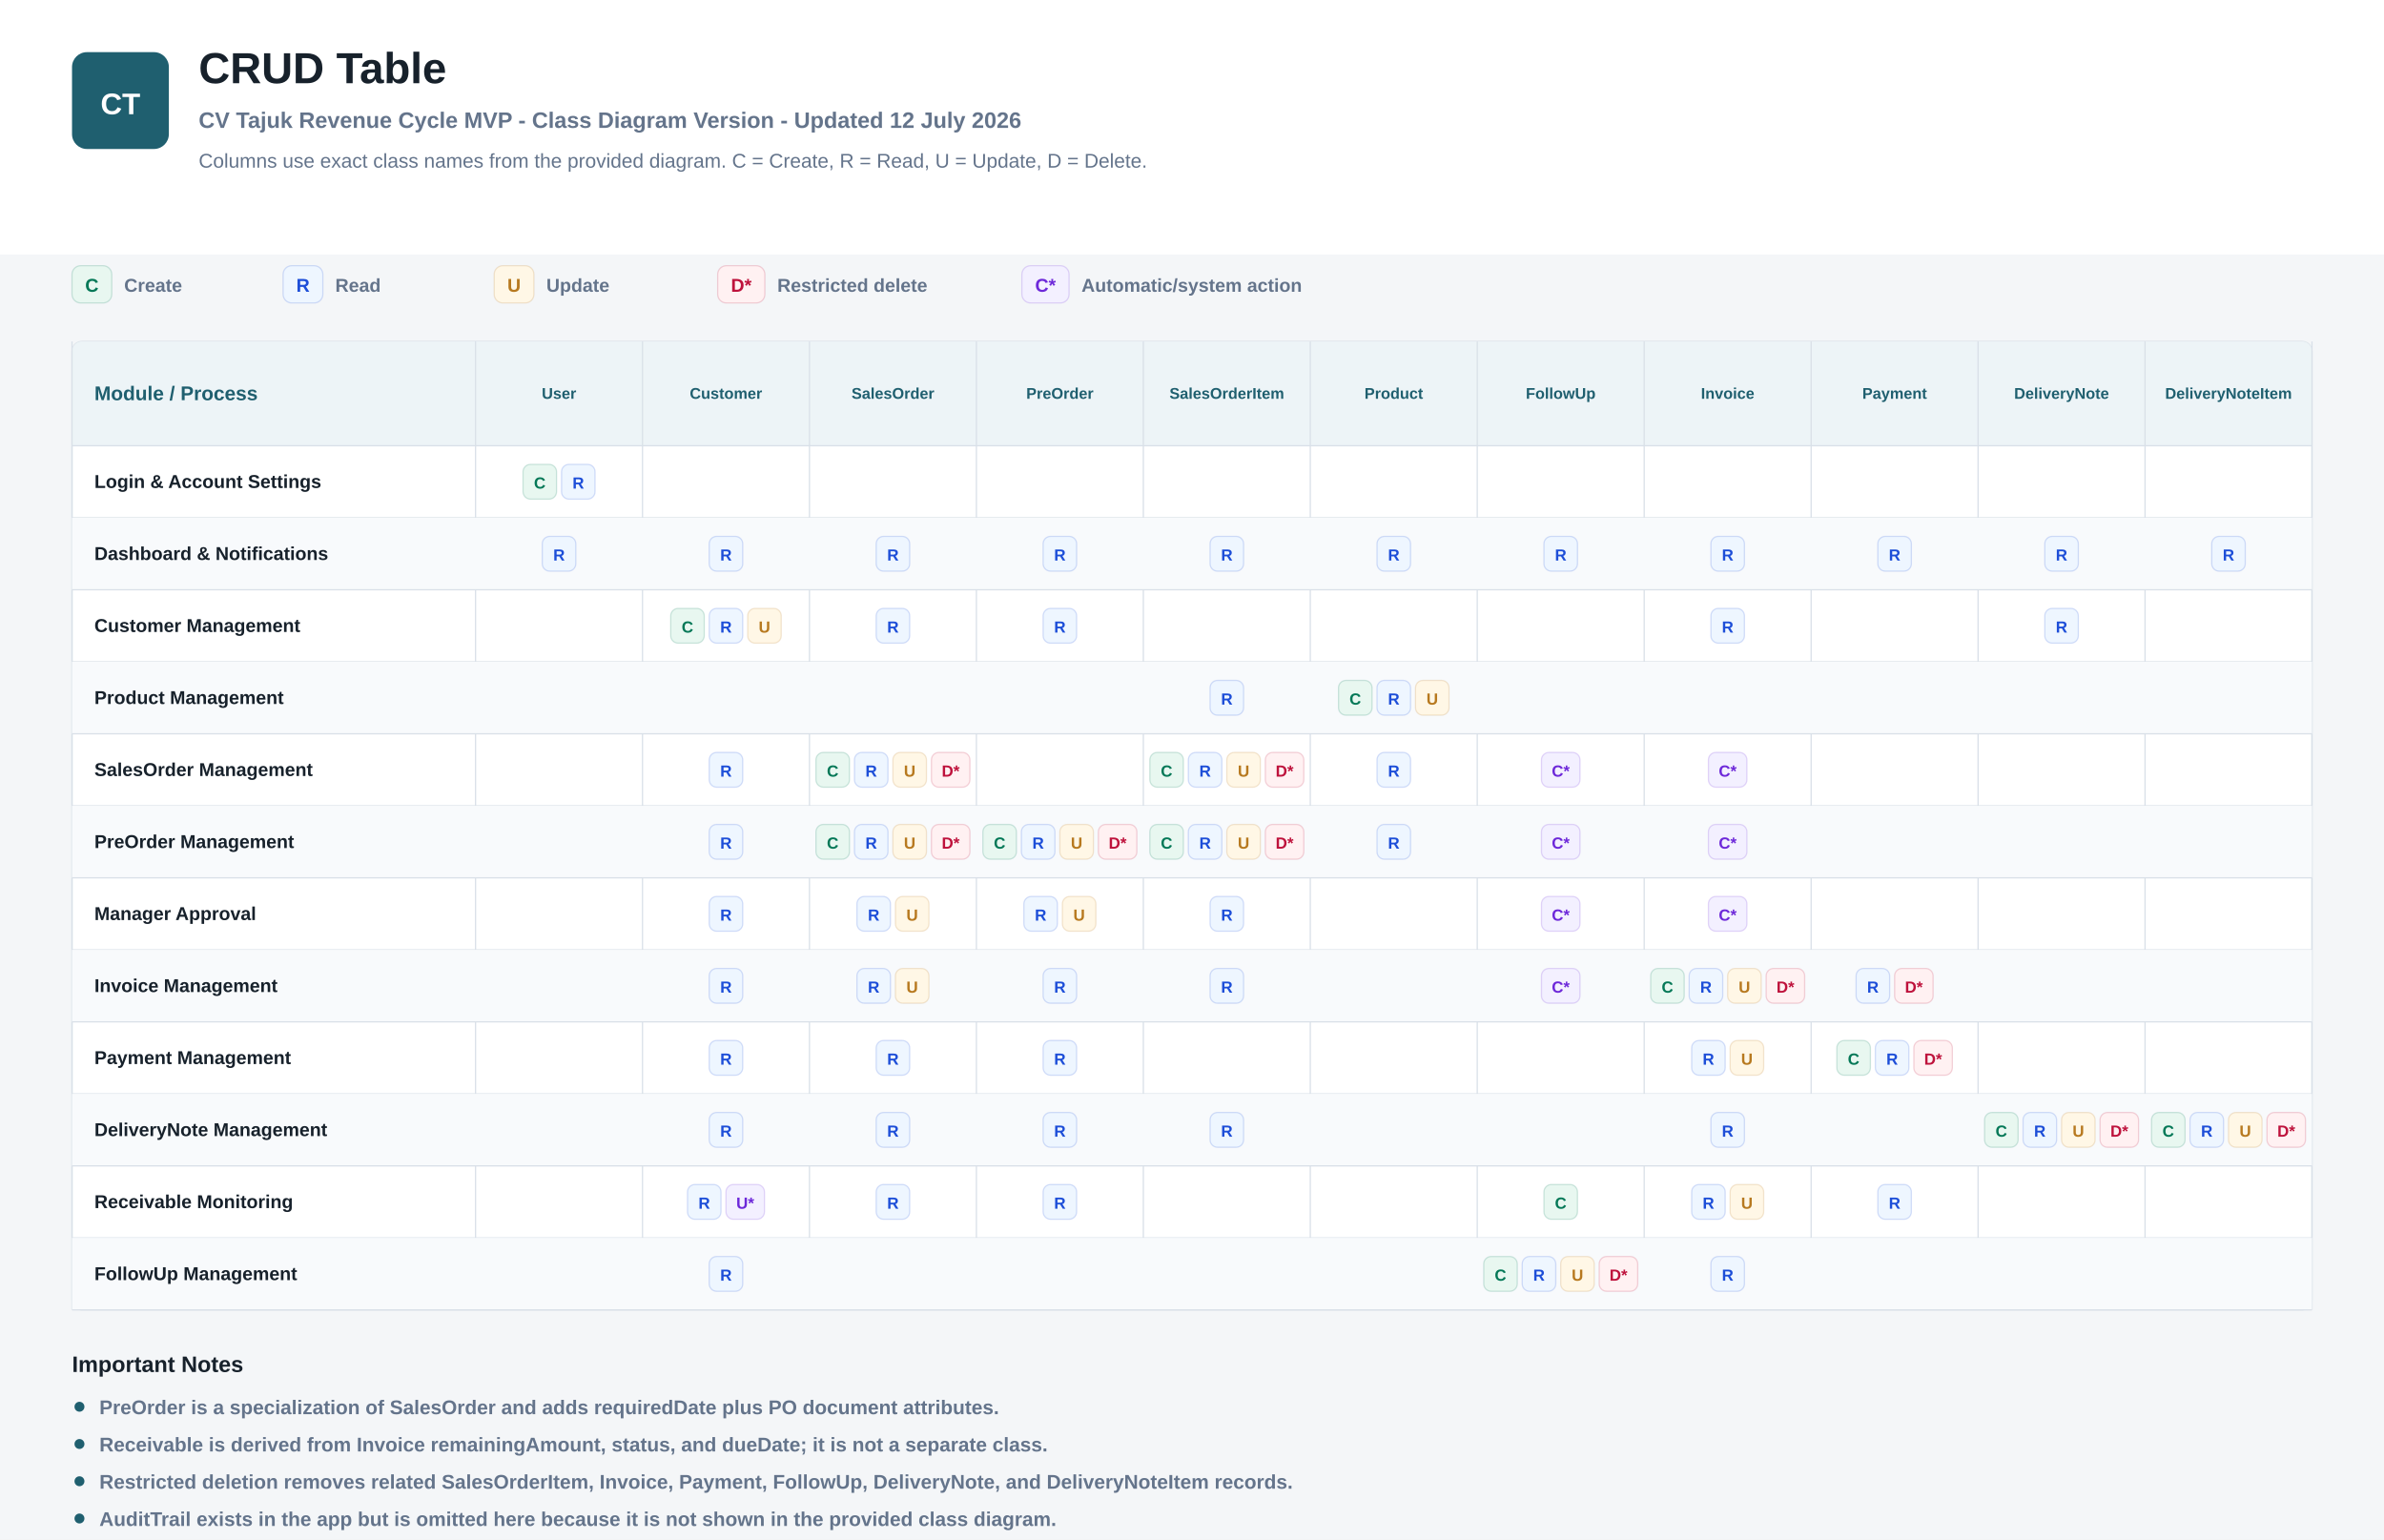
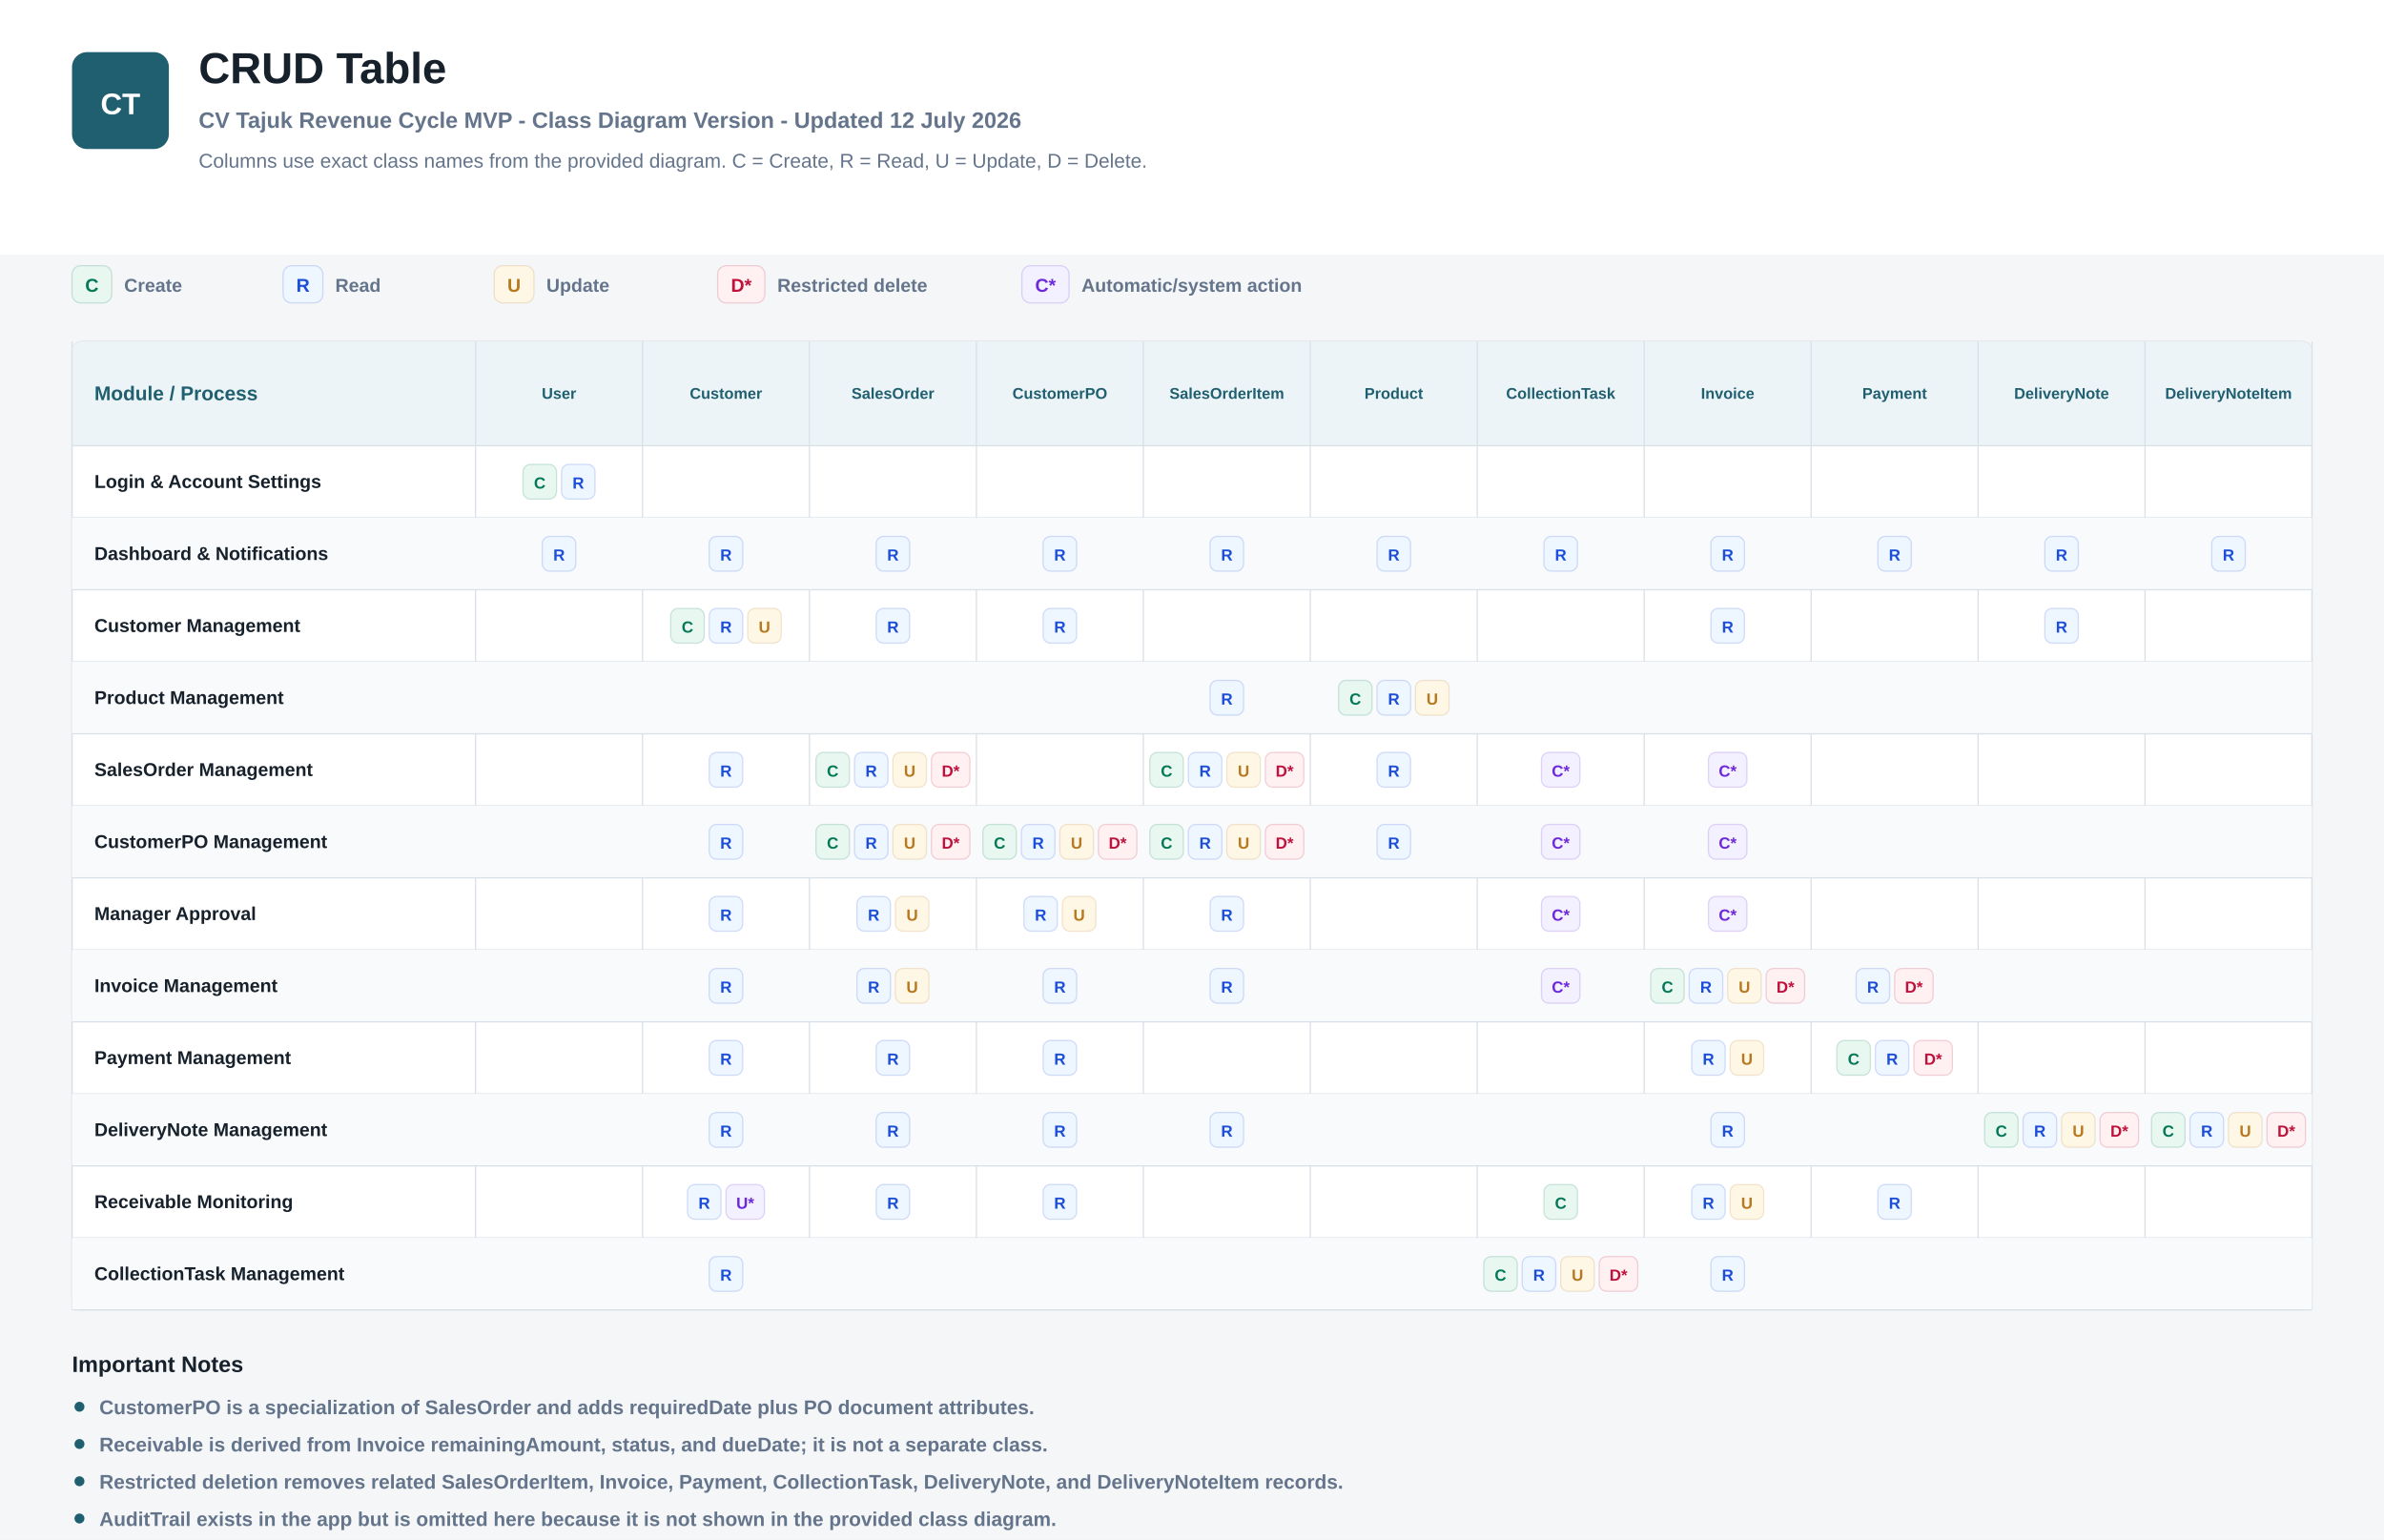
<svg xmlns="http://www.w3.org/2000/svg" width="1920" height="1240" viewBox="0 0 1920 1240" font-family="Arial, Segoe UI, sans-serif">
  <rect width="1920" height="1240" fill="#f4f6f8" />
  <rect x="0" y="0" width="1920" height="205" fill="#fff" />
  <rect x="58" y="42" width="78" height="78" rx="12" fill="#1f5f6f" />
  <text x="97" y="92" text-anchor="middle" font-size="24" font-weight="800" fill="#fff">CT</text>
  <text x="160" y="67" font-size="35" font-weight="800" fill="#17212b">CRUD Table</text>
  <text x="160" y="103" font-size="18" font-weight="600" fill="#64748b">CV Tajuk Revenue Cycle MVP - Class Diagram Version - Updated 12 July 2026</text>
  <text x="160" y="135" font-size="16" font-weight="500" fill="#64748b">Columns use exact class names from the provided diagram. C = Create, R = Read, U = Update, D = Delete.</text>
  <rect x="58" y="214" width="32" height="30" rx="7" fill="#e8f7f0" stroke="#047857" stroke-opacity="0.18" />
  <text x="74" y="235" text-anchor="middle" font-size="15" font-weight="800" fill="#047857">C</text>
  <text x="100" y="235" font-size="15" font-weight="650" fill="#64748b">Create</text>
  <rect x="228" y="214" width="32" height="30" rx="7" fill="#eef6ff" stroke="#1d4ed8" stroke-opacity="0.18" />
  <text x="244" y="235" text-anchor="middle" font-size="15" font-weight="800" fill="#1d4ed8">R</text>
  <text x="270" y="235" font-size="15" font-weight="650" fill="#64748b">Read</text>
  <rect x="398" y="214" width="32" height="30" rx="7" fill="#fff7e6" stroke="#b7791f" stroke-opacity="0.18" />
  <text x="414" y="235" text-anchor="middle" font-size="15" font-weight="800" fill="#b7791f">U</text>
  <text x="440" y="235" font-size="15" font-weight="650" fill="#64748b">Update</text>
  <rect x="578" y="214" width="38" height="30" rx="7" fill="#fff1f2" stroke="#be123c" stroke-opacity="0.18" />
  <text x="597" y="235" text-anchor="middle" font-size="15" font-weight="800" fill="#be123c">D*</text>
  <text x="626" y="235" font-size="15" font-weight="650" fill="#64748b">Restricted delete</text>
  <rect x="823" y="214" width="38" height="30" rx="7" fill="#f3f0ff" stroke="#6d28d9" stroke-opacity="0.18" />
  <text x="842" y="235" text-anchor="middle" font-size="15" font-weight="800" fill="#6d28d9">C*</text>
  <text x="871" y="235" font-size="15" font-weight="650" fill="#64748b">Automatic/system action</text>
  <rect x="58" y="275" width="1804" height="780" rx="8" fill="#fff" stroke="#d9e0e8" />
  <rect x="58" y="275" width="1804" height="84" rx="8" fill="#edf4f7" />
  <rect x="58" y="351" width="1804" height="8" fill="#edf4f7" />
  <line x1="58" y1="275" x2="58" y2="1055" stroke="#d9e0e8" />
  <text x="76.00" y="322.33" text-anchor="start" font-size="16" font-weight="800" fill="#1f5f6f">
    <tspan x="76.00" dy="0">Module / Process</tspan>
  </text>
  <line x1="383" y1="275" x2="383" y2="1055" stroke="#d9e0e8" />
  <text x="450.23" y="321.17" text-anchor="middle" font-size="12.5" font-weight="800" fill="#1f5f6f">
    <tspan x="450.23" dy="0">User</tspan>
  </text>
  <line x1="517.455" y1="275" x2="517.455" y2="1055" stroke="#d9e0e8" />
  <text x="584.68" y="321.17" text-anchor="middle" font-size="12.5" font-weight="800" fill="#1f5f6f">
    <tspan x="584.68" dy="0">Customer</tspan>
  </text>
  <line x1="651.909" y1="275" x2="651.909" y2="1055" stroke="#d9e0e8" />
  <text x="719.14" y="321.17" text-anchor="middle" font-size="12.5" font-weight="800" fill="#1f5f6f">
    <tspan x="719.14" dy="0">SalesOrder</tspan>
  </text>
  <line x1="786.364" y1="275" x2="786.364" y2="1055" stroke="#d9e0e8" />
  <text x="853.59" y="321.17" text-anchor="middle" font-size="12.5" font-weight="800" fill="#1f5f6f">
-     <tspan x="853.59" dy="0">PreOrder</tspan>
+     <tspan x="853.59" dy="0">CustomerPO</tspan>
  </text>
  <line x1="920.818" y1="275" x2="920.818" y2="1055" stroke="#d9e0e8" />
  <text x="988.05" y="321.17" text-anchor="middle" font-size="12.5" font-weight="800" fill="#1f5f6f">
    <tspan x="988.05" dy="0">SalesOrderItem</tspan>
  </text>
  <line x1="1055.273" y1="275" x2="1055.273" y2="1055" stroke="#d9e0e8" />
  <text x="1122.50" y="321.17" text-anchor="middle" font-size="12.5" font-weight="800" fill="#1f5f6f">
    <tspan x="1122.50" dy="0">Product</tspan>
  </text>
  <line x1="1189.727" y1="275" x2="1189.727" y2="1055" stroke="#d9e0e8" />
  <text x="1256.95" y="321.17" text-anchor="middle" font-size="12.5" font-weight="800" fill="#1f5f6f">
-     <tspan x="1256.95" dy="0">FollowUp</tspan>
+     <tspan x="1256.95" dy="0">CollectionTask</tspan>
  </text>
  <line x1="1324.182" y1="275" x2="1324.182" y2="1055" stroke="#d9e0e8" />
  <text x="1391.41" y="321.17" text-anchor="middle" font-size="12.5" font-weight="800" fill="#1f5f6f">
    <tspan x="1391.41" dy="0">Invoice</tspan>
  </text>
  <line x1="1458.636" y1="275" x2="1458.636" y2="1055" stroke="#d9e0e8" />
  <text x="1525.86" y="321.17" text-anchor="middle" font-size="12.5" font-weight="800" fill="#1f5f6f">
    <tspan x="1525.86" dy="0">Payment</tspan>
  </text>
  <line x1="1593.091" y1="275" x2="1593.091" y2="1055" stroke="#d9e0e8" />
  <text x="1660.32" y="321.17" text-anchor="middle" font-size="12.5" font-weight="800" fill="#1f5f6f">
    <tspan x="1660.32" dy="0">DeliveryNote</tspan>
  </text>
  <line x1="1727.545" y1="275" x2="1727.545" y2="1055" stroke="#d9e0e8" />
  <text x="1794.77" y="321.17" text-anchor="middle" font-size="12.5" font-weight="800" fill="#1f5f6f">
    <tspan x="1794.77" dy="0">DeliveryNoteItem</tspan>
  </text>
  <line x1="1862" y1="275" x2="1862" y2="1055" stroke="#d9e0e8" />
  <line x1="58" y1="359" x2="1862" y2="359" stroke="#d9e0e8" />
  <line x1="58" y1="417" x2="1862" y2="417" stroke="#d9e0e8" />
  <text x="76.00" y="393.00" text-anchor="start" font-size="15" font-weight="700" fill="#17212b">
    <tspan x="76.00" dy="0">Login &amp; Account Settings</tspan>
  </text>
  <rect x="421.23" y="374.00" width="27" height="28" rx="6" fill="#e8f7f0" stroke="#047857" stroke-opacity="0.18" />
  <text x="434.73" y="393.50" text-anchor="middle" font-size="13" font-weight="800" fill="#047857">C</text>
  <rect x="452.23" y="374.00" width="27" height="28" rx="6" fill="#eef6ff" stroke="#1d4ed8" stroke-opacity="0.18" />
  <text x="465.73" y="393.50" text-anchor="middle" font-size="13" font-weight="800" fill="#1d4ed8">R</text>
  <rect x="58" y="417" width="1804" height="58" fill="#f8fafc" />
  <line x1="58" y1="475" x2="1862" y2="475" stroke="#d9e0e8" />
  <text x="76.00" y="451.00" text-anchor="start" font-size="15" font-weight="700" fill="#17212b">
    <tspan x="76.00" dy="0">Dashboard &amp; Notifications</tspan>
  </text>
  <rect x="436.73" y="432.00" width="27" height="28" rx="6" fill="#eef6ff" stroke="#1d4ed8" stroke-opacity="0.18" />
  <text x="450.23" y="451.50" text-anchor="middle" font-size="13" font-weight="800" fill="#1d4ed8">R</text>
  <rect x="571.18" y="432.00" width="27" height="28" rx="6" fill="#eef6ff" stroke="#1d4ed8" stroke-opacity="0.18" />
  <text x="584.68" y="451.50" text-anchor="middle" font-size="13" font-weight="800" fill="#1d4ed8">R</text>
  <rect x="705.64" y="432.00" width="27" height="28" rx="6" fill="#eef6ff" stroke="#1d4ed8" stroke-opacity="0.18" />
  <text x="719.14" y="451.50" text-anchor="middle" font-size="13" font-weight="800" fill="#1d4ed8">R</text>
  <rect x="840.09" y="432.00" width="27" height="28" rx="6" fill="#eef6ff" stroke="#1d4ed8" stroke-opacity="0.18" />
  <text x="853.59" y="451.50" text-anchor="middle" font-size="13" font-weight="800" fill="#1d4ed8">R</text>
  <rect x="974.55" y="432.00" width="27" height="28" rx="6" fill="#eef6ff" stroke="#1d4ed8" stroke-opacity="0.18" />
  <text x="988.05" y="451.50" text-anchor="middle" font-size="13" font-weight="800" fill="#1d4ed8">R</text>
  <rect x="1109.00" y="432.00" width="27" height="28" rx="6" fill="#eef6ff" stroke="#1d4ed8" stroke-opacity="0.18" />
  <text x="1122.50" y="451.50" text-anchor="middle" font-size="13" font-weight="800" fill="#1d4ed8">R</text>
  <rect x="1243.45" y="432.00" width="27" height="28" rx="6" fill="#eef6ff" stroke="#1d4ed8" stroke-opacity="0.18" />
  <text x="1256.95" y="451.50" text-anchor="middle" font-size="13" font-weight="800" fill="#1d4ed8">R</text>
  <rect x="1377.91" y="432.00" width="27" height="28" rx="6" fill="#eef6ff" stroke="#1d4ed8" stroke-opacity="0.18" />
  <text x="1391.41" y="451.50" text-anchor="middle" font-size="13" font-weight="800" fill="#1d4ed8">R</text>
  <rect x="1512.36" y="432.00" width="27" height="28" rx="6" fill="#eef6ff" stroke="#1d4ed8" stroke-opacity="0.18" />
  <text x="1525.86" y="451.50" text-anchor="middle" font-size="13" font-weight="800" fill="#1d4ed8">R</text>
  <rect x="1646.82" y="432.00" width="27" height="28" rx="6" fill="#eef6ff" stroke="#1d4ed8" stroke-opacity="0.18" />
  <text x="1660.32" y="451.50" text-anchor="middle" font-size="13" font-weight="800" fill="#1d4ed8">R</text>
  <rect x="1781.27" y="432.00" width="27" height="28" rx="6" fill="#eef6ff" stroke="#1d4ed8" stroke-opacity="0.18" />
  <text x="1794.77" y="451.50" text-anchor="middle" font-size="13" font-weight="800" fill="#1d4ed8">R</text>
  <line x1="58" y1="533" x2="1862" y2="533" stroke="#d9e0e8" />
  <text x="76.00" y="509.00" text-anchor="start" font-size="15" font-weight="700" fill="#17212b">
    <tspan x="76.00" dy="0">Customer Management</tspan>
  </text>
  <rect x="540.18" y="490.00" width="27" height="28" rx="6" fill="#e8f7f0" stroke="#047857" stroke-opacity="0.18" />
  <text x="553.68" y="509.50" text-anchor="middle" font-size="13" font-weight="800" fill="#047857">C</text>
  <rect x="571.18" y="490.00" width="27" height="28" rx="6" fill="#eef6ff" stroke="#1d4ed8" stroke-opacity="0.18" />
  <text x="584.68" y="509.50" text-anchor="middle" font-size="13" font-weight="800" fill="#1d4ed8">R</text>
  <rect x="602.18" y="490.00" width="27" height="28" rx="6" fill="#fff7e6" stroke="#b7791f" stroke-opacity="0.18" />
  <text x="615.68" y="509.50" text-anchor="middle" font-size="13" font-weight="800" fill="#b7791f">U</text>
  <rect x="705.64" y="490.00" width="27" height="28" rx="6" fill="#eef6ff" stroke="#1d4ed8" stroke-opacity="0.18" />
  <text x="719.14" y="509.50" text-anchor="middle" font-size="13" font-weight="800" fill="#1d4ed8">R</text>
  <rect x="840.09" y="490.00" width="27" height="28" rx="6" fill="#eef6ff" stroke="#1d4ed8" stroke-opacity="0.18" />
  <text x="853.59" y="509.50" text-anchor="middle" font-size="13" font-weight="800" fill="#1d4ed8">R</text>
  <rect x="1377.91" y="490.00" width="27" height="28" rx="6" fill="#eef6ff" stroke="#1d4ed8" stroke-opacity="0.18" />
  <text x="1391.41" y="509.50" text-anchor="middle" font-size="13" font-weight="800" fill="#1d4ed8">R</text>
  <rect x="1646.82" y="490.00" width="27" height="28" rx="6" fill="#eef6ff" stroke="#1d4ed8" stroke-opacity="0.18" />
  <text x="1660.32" y="509.50" text-anchor="middle" font-size="13" font-weight="800" fill="#1d4ed8">R</text>
  <rect x="58" y="533" width="1804" height="58" fill="#f8fafc" />
  <line x1="58" y1="591" x2="1862" y2="591" stroke="#d9e0e8" />
  <text x="76.00" y="567.00" text-anchor="start" font-size="15" font-weight="700" fill="#17212b">
    <tspan x="76.00" dy="0">Product Management</tspan>
  </text>
  <rect x="974.55" y="548.00" width="27" height="28" rx="6" fill="#eef6ff" stroke="#1d4ed8" stroke-opacity="0.18" />
  <text x="988.05" y="567.50" text-anchor="middle" font-size="13" font-weight="800" fill="#1d4ed8">R</text>
  <rect x="1078.00" y="548.00" width="27" height="28" rx="6" fill="#e8f7f0" stroke="#047857" stroke-opacity="0.18" />
  <text x="1091.50" y="567.50" text-anchor="middle" font-size="13" font-weight="800" fill="#047857">C</text>
  <rect x="1109.00" y="548.00" width="27" height="28" rx="6" fill="#eef6ff" stroke="#1d4ed8" stroke-opacity="0.18" />
  <text x="1122.50" y="567.50" text-anchor="middle" font-size="13" font-weight="800" fill="#1d4ed8">R</text>
  <rect x="1140.00" y="548.00" width="27" height="28" rx="6" fill="#fff7e6" stroke="#b7791f" stroke-opacity="0.18" />
  <text x="1153.50" y="567.50" text-anchor="middle" font-size="13" font-weight="800" fill="#b7791f">U</text>
  <line x1="58" y1="649" x2="1862" y2="649" stroke="#d9e0e8" />
  <text x="76.00" y="625.00" text-anchor="start" font-size="15" font-weight="700" fill="#17212b">
    <tspan x="76.00" dy="0">SalesOrder Management</tspan>
  </text>
  <rect x="571.18" y="606.00" width="27" height="28" rx="6" fill="#eef6ff" stroke="#1d4ed8" stroke-opacity="0.18" />
  <text x="584.68" y="625.50" text-anchor="middle" font-size="13" font-weight="800" fill="#1d4ed8">R</text>
  <rect x="657.14" y="606.00" width="27" height="28" rx="6" fill="#e8f7f0" stroke="#047857" stroke-opacity="0.18" />
  <text x="670.64" y="625.50" text-anchor="middle" font-size="13" font-weight="800" fill="#047857">C</text>
  <rect x="688.14" y="606.00" width="27" height="28" rx="6" fill="#eef6ff" stroke="#1d4ed8" stroke-opacity="0.18" />
  <text x="701.64" y="625.50" text-anchor="middle" font-size="13" font-weight="800" fill="#1d4ed8">R</text>
  <rect x="719.14" y="606.00" width="27" height="28" rx="6" fill="#fff7e6" stroke="#b7791f" stroke-opacity="0.18" />
  <text x="732.64" y="625.50" text-anchor="middle" font-size="13" font-weight="800" fill="#b7791f">U</text>
  <rect x="750.14" y="606.00" width="31" height="28" rx="6" fill="#fff1f2" stroke="#be123c" stroke-opacity="0.18" />
  <text x="765.64" y="625.50" text-anchor="middle" font-size="13" font-weight="800" fill="#be123c">D*</text>
  <rect x="926.05" y="606.00" width="27" height="28" rx="6" fill="#e8f7f0" stroke="#047857" stroke-opacity="0.18" />
  <text x="939.55" y="625.50" text-anchor="middle" font-size="13" font-weight="800" fill="#047857">C</text>
  <rect x="957.05" y="606.00" width="27" height="28" rx="6" fill="#eef6ff" stroke="#1d4ed8" stroke-opacity="0.18" />
  <text x="970.55" y="625.50" text-anchor="middle" font-size="13" font-weight="800" fill="#1d4ed8">R</text>
  <rect x="988.05" y="606.00" width="27" height="28" rx="6" fill="#fff7e6" stroke="#b7791f" stroke-opacity="0.18" />
  <text x="1001.55" y="625.50" text-anchor="middle" font-size="13" font-weight="800" fill="#b7791f">U</text>
  <rect x="1019.05" y="606.00" width="31" height="28" rx="6" fill="#fff1f2" stroke="#be123c" stroke-opacity="0.18" />
  <text x="1034.55" y="625.50" text-anchor="middle" font-size="13" font-weight="800" fill="#be123c">D*</text>
  <rect x="1109.00" y="606.00" width="27" height="28" rx="6" fill="#eef6ff" stroke="#1d4ed8" stroke-opacity="0.18" />
  <text x="1122.50" y="625.50" text-anchor="middle" font-size="13" font-weight="800" fill="#1d4ed8">R</text>
  <rect x="1241.45" y="606.00" width="31" height="28" rx="6" fill="#f3f0ff" stroke="#6d28d9" stroke-opacity="0.18" />
  <text x="1256.95" y="625.50" text-anchor="middle" font-size="13" font-weight="800" fill="#6d28d9">C*</text>
  <rect x="1375.91" y="606.00" width="31" height="28" rx="6" fill="#f3f0ff" stroke="#6d28d9" stroke-opacity="0.18" />
  <text x="1391.41" y="625.50" text-anchor="middle" font-size="13" font-weight="800" fill="#6d28d9">C*</text>
  <rect x="58" y="649" width="1804" height="58" fill="#f8fafc" />
  <line x1="58" y1="707" x2="1862" y2="707" stroke="#d9e0e8" />
  <text x="76.00" y="683.00" text-anchor="start" font-size="15" font-weight="700" fill="#17212b">
-     <tspan x="76.00" dy="0">PreOrder Management</tspan>
+     <tspan x="76.00" dy="0">CustomerPO Management</tspan>
  </text>
  <rect x="571.18" y="664.00" width="27" height="28" rx="6" fill="#eef6ff" stroke="#1d4ed8" stroke-opacity="0.18" />
  <text x="584.68" y="683.50" text-anchor="middle" font-size="13" font-weight="800" fill="#1d4ed8">R</text>
  <rect x="657.14" y="664.00" width="27" height="28" rx="6" fill="#e8f7f0" stroke="#047857" stroke-opacity="0.18" />
  <text x="670.64" y="683.50" text-anchor="middle" font-size="13" font-weight="800" fill="#047857">C</text>
  <rect x="688.14" y="664.00" width="27" height="28" rx="6" fill="#eef6ff" stroke="#1d4ed8" stroke-opacity="0.18" />
  <text x="701.64" y="683.50" text-anchor="middle" font-size="13" font-weight="800" fill="#1d4ed8">R</text>
  <rect x="719.14" y="664.00" width="27" height="28" rx="6" fill="#fff7e6" stroke="#b7791f" stroke-opacity="0.18" />
  <text x="732.64" y="683.50" text-anchor="middle" font-size="13" font-weight="800" fill="#b7791f">U</text>
  <rect x="750.14" y="664.00" width="31" height="28" rx="6" fill="#fff1f2" stroke="#be123c" stroke-opacity="0.18" />
  <text x="765.64" y="683.50" text-anchor="middle" font-size="13" font-weight="800" fill="#be123c">D*</text>
  <rect x="791.59" y="664.00" width="27" height="28" rx="6" fill="#e8f7f0" stroke="#047857" stroke-opacity="0.18" />
  <text x="805.09" y="683.50" text-anchor="middle" font-size="13" font-weight="800" fill="#047857">C</text>
  <rect x="822.59" y="664.00" width="27" height="28" rx="6" fill="#eef6ff" stroke="#1d4ed8" stroke-opacity="0.18" />
  <text x="836.09" y="683.50" text-anchor="middle" font-size="13" font-weight="800" fill="#1d4ed8">R</text>
  <rect x="853.59" y="664.00" width="27" height="28" rx="6" fill="#fff7e6" stroke="#b7791f" stroke-opacity="0.18" />
  <text x="867.09" y="683.50" text-anchor="middle" font-size="13" font-weight="800" fill="#b7791f">U</text>
  <rect x="884.59" y="664.00" width="31" height="28" rx="6" fill="#fff1f2" stroke="#be123c" stroke-opacity="0.18" />
  <text x="900.09" y="683.50" text-anchor="middle" font-size="13" font-weight="800" fill="#be123c">D*</text>
  <rect x="926.05" y="664.00" width="27" height="28" rx="6" fill="#e8f7f0" stroke="#047857" stroke-opacity="0.18" />
  <text x="939.55" y="683.50" text-anchor="middle" font-size="13" font-weight="800" fill="#047857">C</text>
  <rect x="957.05" y="664.00" width="27" height="28" rx="6" fill="#eef6ff" stroke="#1d4ed8" stroke-opacity="0.18" />
  <text x="970.55" y="683.50" text-anchor="middle" font-size="13" font-weight="800" fill="#1d4ed8">R</text>
  <rect x="988.05" y="664.00" width="27" height="28" rx="6" fill="#fff7e6" stroke="#b7791f" stroke-opacity="0.18" />
  <text x="1001.55" y="683.50" text-anchor="middle" font-size="13" font-weight="800" fill="#b7791f">U</text>
  <rect x="1019.05" y="664.00" width="31" height="28" rx="6" fill="#fff1f2" stroke="#be123c" stroke-opacity="0.18" />
  <text x="1034.55" y="683.50" text-anchor="middle" font-size="13" font-weight="800" fill="#be123c">D*</text>
  <rect x="1109.00" y="664.00" width="27" height="28" rx="6" fill="#eef6ff" stroke="#1d4ed8" stroke-opacity="0.18" />
  <text x="1122.50" y="683.50" text-anchor="middle" font-size="13" font-weight="800" fill="#1d4ed8">R</text>
  <rect x="1241.45" y="664.00" width="31" height="28" rx="6" fill="#f3f0ff" stroke="#6d28d9" stroke-opacity="0.18" />
  <text x="1256.95" y="683.50" text-anchor="middle" font-size="13" font-weight="800" fill="#6d28d9">C*</text>
  <rect x="1375.91" y="664.00" width="31" height="28" rx="6" fill="#f3f0ff" stroke="#6d28d9" stroke-opacity="0.18" />
  <text x="1391.41" y="683.50" text-anchor="middle" font-size="13" font-weight="800" fill="#6d28d9">C*</text>
  <line x1="58" y1="765" x2="1862" y2="765" stroke="#d9e0e8" />
  <text x="76.00" y="741.00" text-anchor="start" font-size="15" font-weight="700" fill="#17212b">
    <tspan x="76.00" dy="0">Manager Approval</tspan>
  </text>
  <rect x="571.18" y="722.00" width="27" height="28" rx="6" fill="#eef6ff" stroke="#1d4ed8" stroke-opacity="0.18" />
  <text x="584.68" y="741.50" text-anchor="middle" font-size="13" font-weight="800" fill="#1d4ed8">R</text>
  <rect x="690.14" y="722.00" width="27" height="28" rx="6" fill="#eef6ff" stroke="#1d4ed8" stroke-opacity="0.18" />
  <text x="703.64" y="741.50" text-anchor="middle" font-size="13" font-weight="800" fill="#1d4ed8">R</text>
  <rect x="721.14" y="722.00" width="27" height="28" rx="6" fill="#fff7e6" stroke="#b7791f" stroke-opacity="0.18" />
  <text x="734.64" y="741.50" text-anchor="middle" font-size="13" font-weight="800" fill="#b7791f">U</text>
  <rect x="824.59" y="722.00" width="27" height="28" rx="6" fill="#eef6ff" stroke="#1d4ed8" stroke-opacity="0.18" />
  <text x="838.09" y="741.50" text-anchor="middle" font-size="13" font-weight="800" fill="#1d4ed8">R</text>
  <rect x="855.59" y="722.00" width="27" height="28" rx="6" fill="#fff7e6" stroke="#b7791f" stroke-opacity="0.18" />
  <text x="869.09" y="741.50" text-anchor="middle" font-size="13" font-weight="800" fill="#b7791f">U</text>
  <rect x="974.55" y="722.00" width="27" height="28" rx="6" fill="#eef6ff" stroke="#1d4ed8" stroke-opacity="0.18" />
  <text x="988.05" y="741.50" text-anchor="middle" font-size="13" font-weight="800" fill="#1d4ed8">R</text>
  <rect x="1241.45" y="722.00" width="31" height="28" rx="6" fill="#f3f0ff" stroke="#6d28d9" stroke-opacity="0.18" />
  <text x="1256.95" y="741.50" text-anchor="middle" font-size="13" font-weight="800" fill="#6d28d9">C*</text>
  <rect x="1375.91" y="722.00" width="31" height="28" rx="6" fill="#f3f0ff" stroke="#6d28d9" stroke-opacity="0.18" />
  <text x="1391.41" y="741.50" text-anchor="middle" font-size="13" font-weight="800" fill="#6d28d9">C*</text>
  <rect x="58" y="765" width="1804" height="58" fill="#f8fafc" />
  <line x1="58" y1="823" x2="1862" y2="823" stroke="#d9e0e8" />
  <text x="76.00" y="799.00" text-anchor="start" font-size="15" font-weight="700" fill="#17212b">
    <tspan x="76.00" dy="0">Invoice Management</tspan>
  </text>
  <rect x="571.18" y="780.00" width="27" height="28" rx="6" fill="#eef6ff" stroke="#1d4ed8" stroke-opacity="0.18" />
  <text x="584.68" y="799.50" text-anchor="middle" font-size="13" font-weight="800" fill="#1d4ed8">R</text>
  <rect x="690.14" y="780.00" width="27" height="28" rx="6" fill="#eef6ff" stroke="#1d4ed8" stroke-opacity="0.18" />
  <text x="703.64" y="799.50" text-anchor="middle" font-size="13" font-weight="800" fill="#1d4ed8">R</text>
  <rect x="721.14" y="780.00" width="27" height="28" rx="6" fill="#fff7e6" stroke="#b7791f" stroke-opacity="0.18" />
  <text x="734.64" y="799.50" text-anchor="middle" font-size="13" font-weight="800" fill="#b7791f">U</text>
  <rect x="840.09" y="780.00" width="27" height="28" rx="6" fill="#eef6ff" stroke="#1d4ed8" stroke-opacity="0.18" />
  <text x="853.59" y="799.50" text-anchor="middle" font-size="13" font-weight="800" fill="#1d4ed8">R</text>
  <rect x="974.55" y="780.00" width="27" height="28" rx="6" fill="#eef6ff" stroke="#1d4ed8" stroke-opacity="0.18" />
  <text x="988.05" y="799.50" text-anchor="middle" font-size="13" font-weight="800" fill="#1d4ed8">R</text>
  <rect x="1241.45" y="780.00" width="31" height="28" rx="6" fill="#f3f0ff" stroke="#6d28d9" stroke-opacity="0.18" />
  <text x="1256.95" y="799.50" text-anchor="middle" font-size="13" font-weight="800" fill="#6d28d9">C*</text>
  <rect x="1329.41" y="780.00" width="27" height="28" rx="6" fill="#e8f7f0" stroke="#047857" stroke-opacity="0.18" />
  <text x="1342.91" y="799.50" text-anchor="middle" font-size="13" font-weight="800" fill="#047857">C</text>
  <rect x="1360.41" y="780.00" width="27" height="28" rx="6" fill="#eef6ff" stroke="#1d4ed8" stroke-opacity="0.18" />
  <text x="1373.91" y="799.50" text-anchor="middle" font-size="13" font-weight="800" fill="#1d4ed8">R</text>
  <rect x="1391.41" y="780.00" width="27" height="28" rx="6" fill="#fff7e6" stroke="#b7791f" stroke-opacity="0.18" />
  <text x="1404.91" y="799.50" text-anchor="middle" font-size="13" font-weight="800" fill="#b7791f">U</text>
  <rect x="1422.41" y="780.00" width="31" height="28" rx="6" fill="#fff1f2" stroke="#be123c" stroke-opacity="0.18" />
  <text x="1437.91" y="799.50" text-anchor="middle" font-size="13" font-weight="800" fill="#be123c">D*</text>
  <rect x="1494.86" y="780.00" width="27" height="28" rx="6" fill="#eef6ff" stroke="#1d4ed8" stroke-opacity="0.18" />
  <text x="1508.36" y="799.50" text-anchor="middle" font-size="13" font-weight="800" fill="#1d4ed8">R</text>
  <rect x="1525.86" y="780.00" width="31" height="28" rx="6" fill="#fff1f2" stroke="#be123c" stroke-opacity="0.18" />
  <text x="1541.36" y="799.50" text-anchor="middle" font-size="13" font-weight="800" fill="#be123c">D*</text>
  <line x1="58" y1="881" x2="1862" y2="881" stroke="#d9e0e8" />
  <text x="76.00" y="857.00" text-anchor="start" font-size="15" font-weight="700" fill="#17212b">
    <tspan x="76.00" dy="0">Payment Management</tspan>
  </text>
  <rect x="571.18" y="838.00" width="27" height="28" rx="6" fill="#eef6ff" stroke="#1d4ed8" stroke-opacity="0.18" />
  <text x="584.68" y="857.50" text-anchor="middle" font-size="13" font-weight="800" fill="#1d4ed8">R</text>
  <rect x="705.64" y="838.00" width="27" height="28" rx="6" fill="#eef6ff" stroke="#1d4ed8" stroke-opacity="0.18" />
  <text x="719.14" y="857.50" text-anchor="middle" font-size="13" font-weight="800" fill="#1d4ed8">R</text>
  <rect x="840.09" y="838.00" width="27" height="28" rx="6" fill="#eef6ff" stroke="#1d4ed8" stroke-opacity="0.18" />
  <text x="853.59" y="857.50" text-anchor="middle" font-size="13" font-weight="800" fill="#1d4ed8">R</text>
  <rect x="1362.41" y="838.00" width="27" height="28" rx="6" fill="#eef6ff" stroke="#1d4ed8" stroke-opacity="0.18" />
  <text x="1375.91" y="857.50" text-anchor="middle" font-size="13" font-weight="800" fill="#1d4ed8">R</text>
  <rect x="1393.41" y="838.00" width="27" height="28" rx="6" fill="#fff7e6" stroke="#b7791f" stroke-opacity="0.18" />
  <text x="1406.91" y="857.50" text-anchor="middle" font-size="13" font-weight="800" fill="#b7791f">U</text>
  <rect x="1479.36" y="838.00" width="27" height="28" rx="6" fill="#e8f7f0" stroke="#047857" stroke-opacity="0.18" />
  <text x="1492.86" y="857.50" text-anchor="middle" font-size="13" font-weight="800" fill="#047857">C</text>
  <rect x="1510.36" y="838.00" width="27" height="28" rx="6" fill="#eef6ff" stroke="#1d4ed8" stroke-opacity="0.18" />
  <text x="1523.86" y="857.50" text-anchor="middle" font-size="13" font-weight="800" fill="#1d4ed8">R</text>
  <rect x="1541.36" y="838.00" width="31" height="28" rx="6" fill="#fff1f2" stroke="#be123c" stroke-opacity="0.18" />
  <text x="1556.86" y="857.50" text-anchor="middle" font-size="13" font-weight="800" fill="#be123c">D*</text>
  <rect x="58" y="881" width="1804" height="58" fill="#f8fafc" />
  <line x1="58" y1="939" x2="1862" y2="939" stroke="#d9e0e8" />
  <text x="76.00" y="915.00" text-anchor="start" font-size="15" font-weight="700" fill="#17212b">
    <tspan x="76.00" dy="0">DeliveryNote Management</tspan>
  </text>
  <rect x="571.18" y="896.00" width="27" height="28" rx="6" fill="#eef6ff" stroke="#1d4ed8" stroke-opacity="0.18" />
  <text x="584.68" y="915.50" text-anchor="middle" font-size="13" font-weight="800" fill="#1d4ed8">R</text>
  <rect x="705.64" y="896.00" width="27" height="28" rx="6" fill="#eef6ff" stroke="#1d4ed8" stroke-opacity="0.18" />
  <text x="719.14" y="915.50" text-anchor="middle" font-size="13" font-weight="800" fill="#1d4ed8">R</text>
  <rect x="840.09" y="896.00" width="27" height="28" rx="6" fill="#eef6ff" stroke="#1d4ed8" stroke-opacity="0.18" />
  <text x="853.59" y="915.50" text-anchor="middle" font-size="13" font-weight="800" fill="#1d4ed8">R</text>
  <rect x="974.55" y="896.00" width="27" height="28" rx="6" fill="#eef6ff" stroke="#1d4ed8" stroke-opacity="0.18" />
  <text x="988.05" y="915.50" text-anchor="middle" font-size="13" font-weight="800" fill="#1d4ed8">R</text>
  <rect x="1377.91" y="896.00" width="27" height="28" rx="6" fill="#eef6ff" stroke="#1d4ed8" stroke-opacity="0.18" />
  <text x="1391.41" y="915.50" text-anchor="middle" font-size="13" font-weight="800" fill="#1d4ed8">R</text>
  <rect x="1598.32" y="896.00" width="27" height="28" rx="6" fill="#e8f7f0" stroke="#047857" stroke-opacity="0.18" />
  <text x="1611.82" y="915.50" text-anchor="middle" font-size="13" font-weight="800" fill="#047857">C</text>
  <rect x="1629.32" y="896.00" width="27" height="28" rx="6" fill="#eef6ff" stroke="#1d4ed8" stroke-opacity="0.18" />
  <text x="1642.82" y="915.50" text-anchor="middle" font-size="13" font-weight="800" fill="#1d4ed8">R</text>
  <rect x="1660.32" y="896.00" width="27" height="28" rx="6" fill="#fff7e6" stroke="#b7791f" stroke-opacity="0.18" />
  <text x="1673.82" y="915.50" text-anchor="middle" font-size="13" font-weight="800" fill="#b7791f">U</text>
  <rect x="1691.32" y="896.00" width="31" height="28" rx="6" fill="#fff1f2" stroke="#be123c" stroke-opacity="0.18" />
  <text x="1706.82" y="915.50" text-anchor="middle" font-size="13" font-weight="800" fill="#be123c">D*</text>
  <rect x="1732.77" y="896.00" width="27" height="28" rx="6" fill="#e8f7f0" stroke="#047857" stroke-opacity="0.18" />
  <text x="1746.27" y="915.50" text-anchor="middle" font-size="13" font-weight="800" fill="#047857">C</text>
  <rect x="1763.77" y="896.00" width="27" height="28" rx="6" fill="#eef6ff" stroke="#1d4ed8" stroke-opacity="0.18" />
  <text x="1777.27" y="915.50" text-anchor="middle" font-size="13" font-weight="800" fill="#1d4ed8">R</text>
  <rect x="1794.77" y="896.00" width="27" height="28" rx="6" fill="#fff7e6" stroke="#b7791f" stroke-opacity="0.18" />
  <text x="1808.27" y="915.50" text-anchor="middle" font-size="13" font-weight="800" fill="#b7791f">U</text>
  <rect x="1825.77" y="896.00" width="31" height="28" rx="6" fill="#fff1f2" stroke="#be123c" stroke-opacity="0.18" />
  <text x="1841.27" y="915.50" text-anchor="middle" font-size="13" font-weight="800" fill="#be123c">D*</text>
  <line x1="58" y1="997" x2="1862" y2="997" stroke="#d9e0e8" />
  <text x="76.00" y="973.00" text-anchor="start" font-size="15" font-weight="700" fill="#17212b">
    <tspan x="76.00" dy="0">Receivable Monitoring</tspan>
  </text>
  <rect x="553.68" y="954.00" width="27" height="28" rx="6" fill="#eef6ff" stroke="#1d4ed8" stroke-opacity="0.18" />
  <text x="567.18" y="973.50" text-anchor="middle" font-size="13" font-weight="800" fill="#1d4ed8">R</text>
  <rect x="584.68" y="954.00" width="31" height="28" rx="6" fill="#f3f0ff" stroke="#6d28d9" stroke-opacity="0.18" />
  <text x="600.18" y="973.50" text-anchor="middle" font-size="13" font-weight="800" fill="#6d28d9">U*</text>
  <rect x="705.64" y="954.00" width="27" height="28" rx="6" fill="#eef6ff" stroke="#1d4ed8" stroke-opacity="0.18" />
  <text x="719.14" y="973.50" text-anchor="middle" font-size="13" font-weight="800" fill="#1d4ed8">R</text>
  <rect x="840.09" y="954.00" width="27" height="28" rx="6" fill="#eef6ff" stroke="#1d4ed8" stroke-opacity="0.18" />
  <text x="853.59" y="973.50" text-anchor="middle" font-size="13" font-weight="800" fill="#1d4ed8">R</text>
  <rect x="1243.45" y="954.00" width="27" height="28" rx="6" fill="#e8f7f0" stroke="#047857" stroke-opacity="0.18" />
  <text x="1256.95" y="973.50" text-anchor="middle" font-size="13" font-weight="800" fill="#047857">C</text>
  <rect x="1362.41" y="954.00" width="27" height="28" rx="6" fill="#eef6ff" stroke="#1d4ed8" stroke-opacity="0.18" />
  <text x="1375.91" y="973.50" text-anchor="middle" font-size="13" font-weight="800" fill="#1d4ed8">R</text>
  <rect x="1393.41" y="954.00" width="27" height="28" rx="6" fill="#fff7e6" stroke="#b7791f" stroke-opacity="0.18" />
  <text x="1406.91" y="973.50" text-anchor="middle" font-size="13" font-weight="800" fill="#b7791f">U</text>
  <rect x="1512.36" y="954.00" width="27" height="28" rx="6" fill="#eef6ff" stroke="#1d4ed8" stroke-opacity="0.18" />
  <text x="1525.86" y="973.50" text-anchor="middle" font-size="13" font-weight="800" fill="#1d4ed8">R</text>
  <rect x="58" y="997" width="1804" height="58" fill="#f8fafc" />
  <line x1="58" y1="1055" x2="1862" y2="1055" stroke="#d9e0e8" />
  <text x="76.00" y="1031.00" text-anchor="start" font-size="15" font-weight="700" fill="#17212b">
-     <tspan x="76.00" dy="0">FollowUp Management</tspan>
+     <tspan x="76.00" dy="0">CollectionTask Management</tspan>
  </text>
  <rect x="571.18" y="1012.00" width="27" height="28" rx="6" fill="#eef6ff" stroke="#1d4ed8" stroke-opacity="0.18" />
  <text x="584.68" y="1031.50" text-anchor="middle" font-size="13" font-weight="800" fill="#1d4ed8">R</text>
  <rect x="1194.95" y="1012.00" width="27" height="28" rx="6" fill="#e8f7f0" stroke="#047857" stroke-opacity="0.18" />
  <text x="1208.45" y="1031.50" text-anchor="middle" font-size="13" font-weight="800" fill="#047857">C</text>
  <rect x="1225.95" y="1012.00" width="27" height="28" rx="6" fill="#eef6ff" stroke="#1d4ed8" stroke-opacity="0.18" />
  <text x="1239.45" y="1031.50" text-anchor="middle" font-size="13" font-weight="800" fill="#1d4ed8">R</text>
  <rect x="1256.95" y="1012.00" width="27" height="28" rx="6" fill="#fff7e6" stroke="#b7791f" stroke-opacity="0.18" />
  <text x="1270.45" y="1031.50" text-anchor="middle" font-size="13" font-weight="800" fill="#b7791f">U</text>
  <rect x="1287.95" y="1012.00" width="31" height="28" rx="6" fill="#fff1f2" stroke="#be123c" stroke-opacity="0.18" />
  <text x="1303.45" y="1031.50" text-anchor="middle" font-size="13" font-weight="800" fill="#be123c">D*</text>
  <rect x="1377.91" y="1012.00" width="27" height="28" rx="6" fill="#eef6ff" stroke="#1d4ed8" stroke-opacity="0.18" />
  <text x="1391.41" y="1031.50" text-anchor="middle" font-size="13" font-weight="800" fill="#1d4ed8">R</text>
  <text x="58" y="1105" font-size="18" font-weight="800" fill="#17212b">Important Notes</text>
  <circle cx="64" cy="1133" r="4" fill="#1f5f6f" />
-   <text x="80" y="1139" font-size="16" font-weight="550" fill="#64748b">PreOrder is a specialization of SalesOrder and adds requiredDate plus PO document attributes.</text>
+   <text x="80" y="1139" font-size="16" font-weight="550" fill="#64748b">CustomerPO is a specialization of SalesOrder and adds requiredDate plus PO document attributes.</text>
  <circle cx="64" cy="1163" r="4" fill="#1f5f6f" />
  <text x="80" y="1169" font-size="16" font-weight="550" fill="#64748b">Receivable is derived from Invoice remainingAmount, status, and dueDate; it is not a separate class.</text>
  <circle cx="64" cy="1193" r="4" fill="#1f5f6f" />
-   <text x="80" y="1199" font-size="16" font-weight="550" fill="#64748b">Restricted deletion removes related SalesOrderItem, Invoice, Payment, FollowUp, DeliveryNote, and DeliveryNoteItem records.</text>
+   <text x="80" y="1199" font-size="16" font-weight="550" fill="#64748b">Restricted deletion removes related SalesOrderItem, Invoice, Payment, CollectionTask, DeliveryNote, and DeliveryNoteItem records.</text>
  <circle cx="64" cy="1223" r="4" fill="#1f5f6f" />
  <text x="80" y="1229" font-size="16" font-weight="550" fill="#64748b">AuditTrail exists in the app but is omitted here because it is not shown in the provided class diagram.</text>
</svg>
